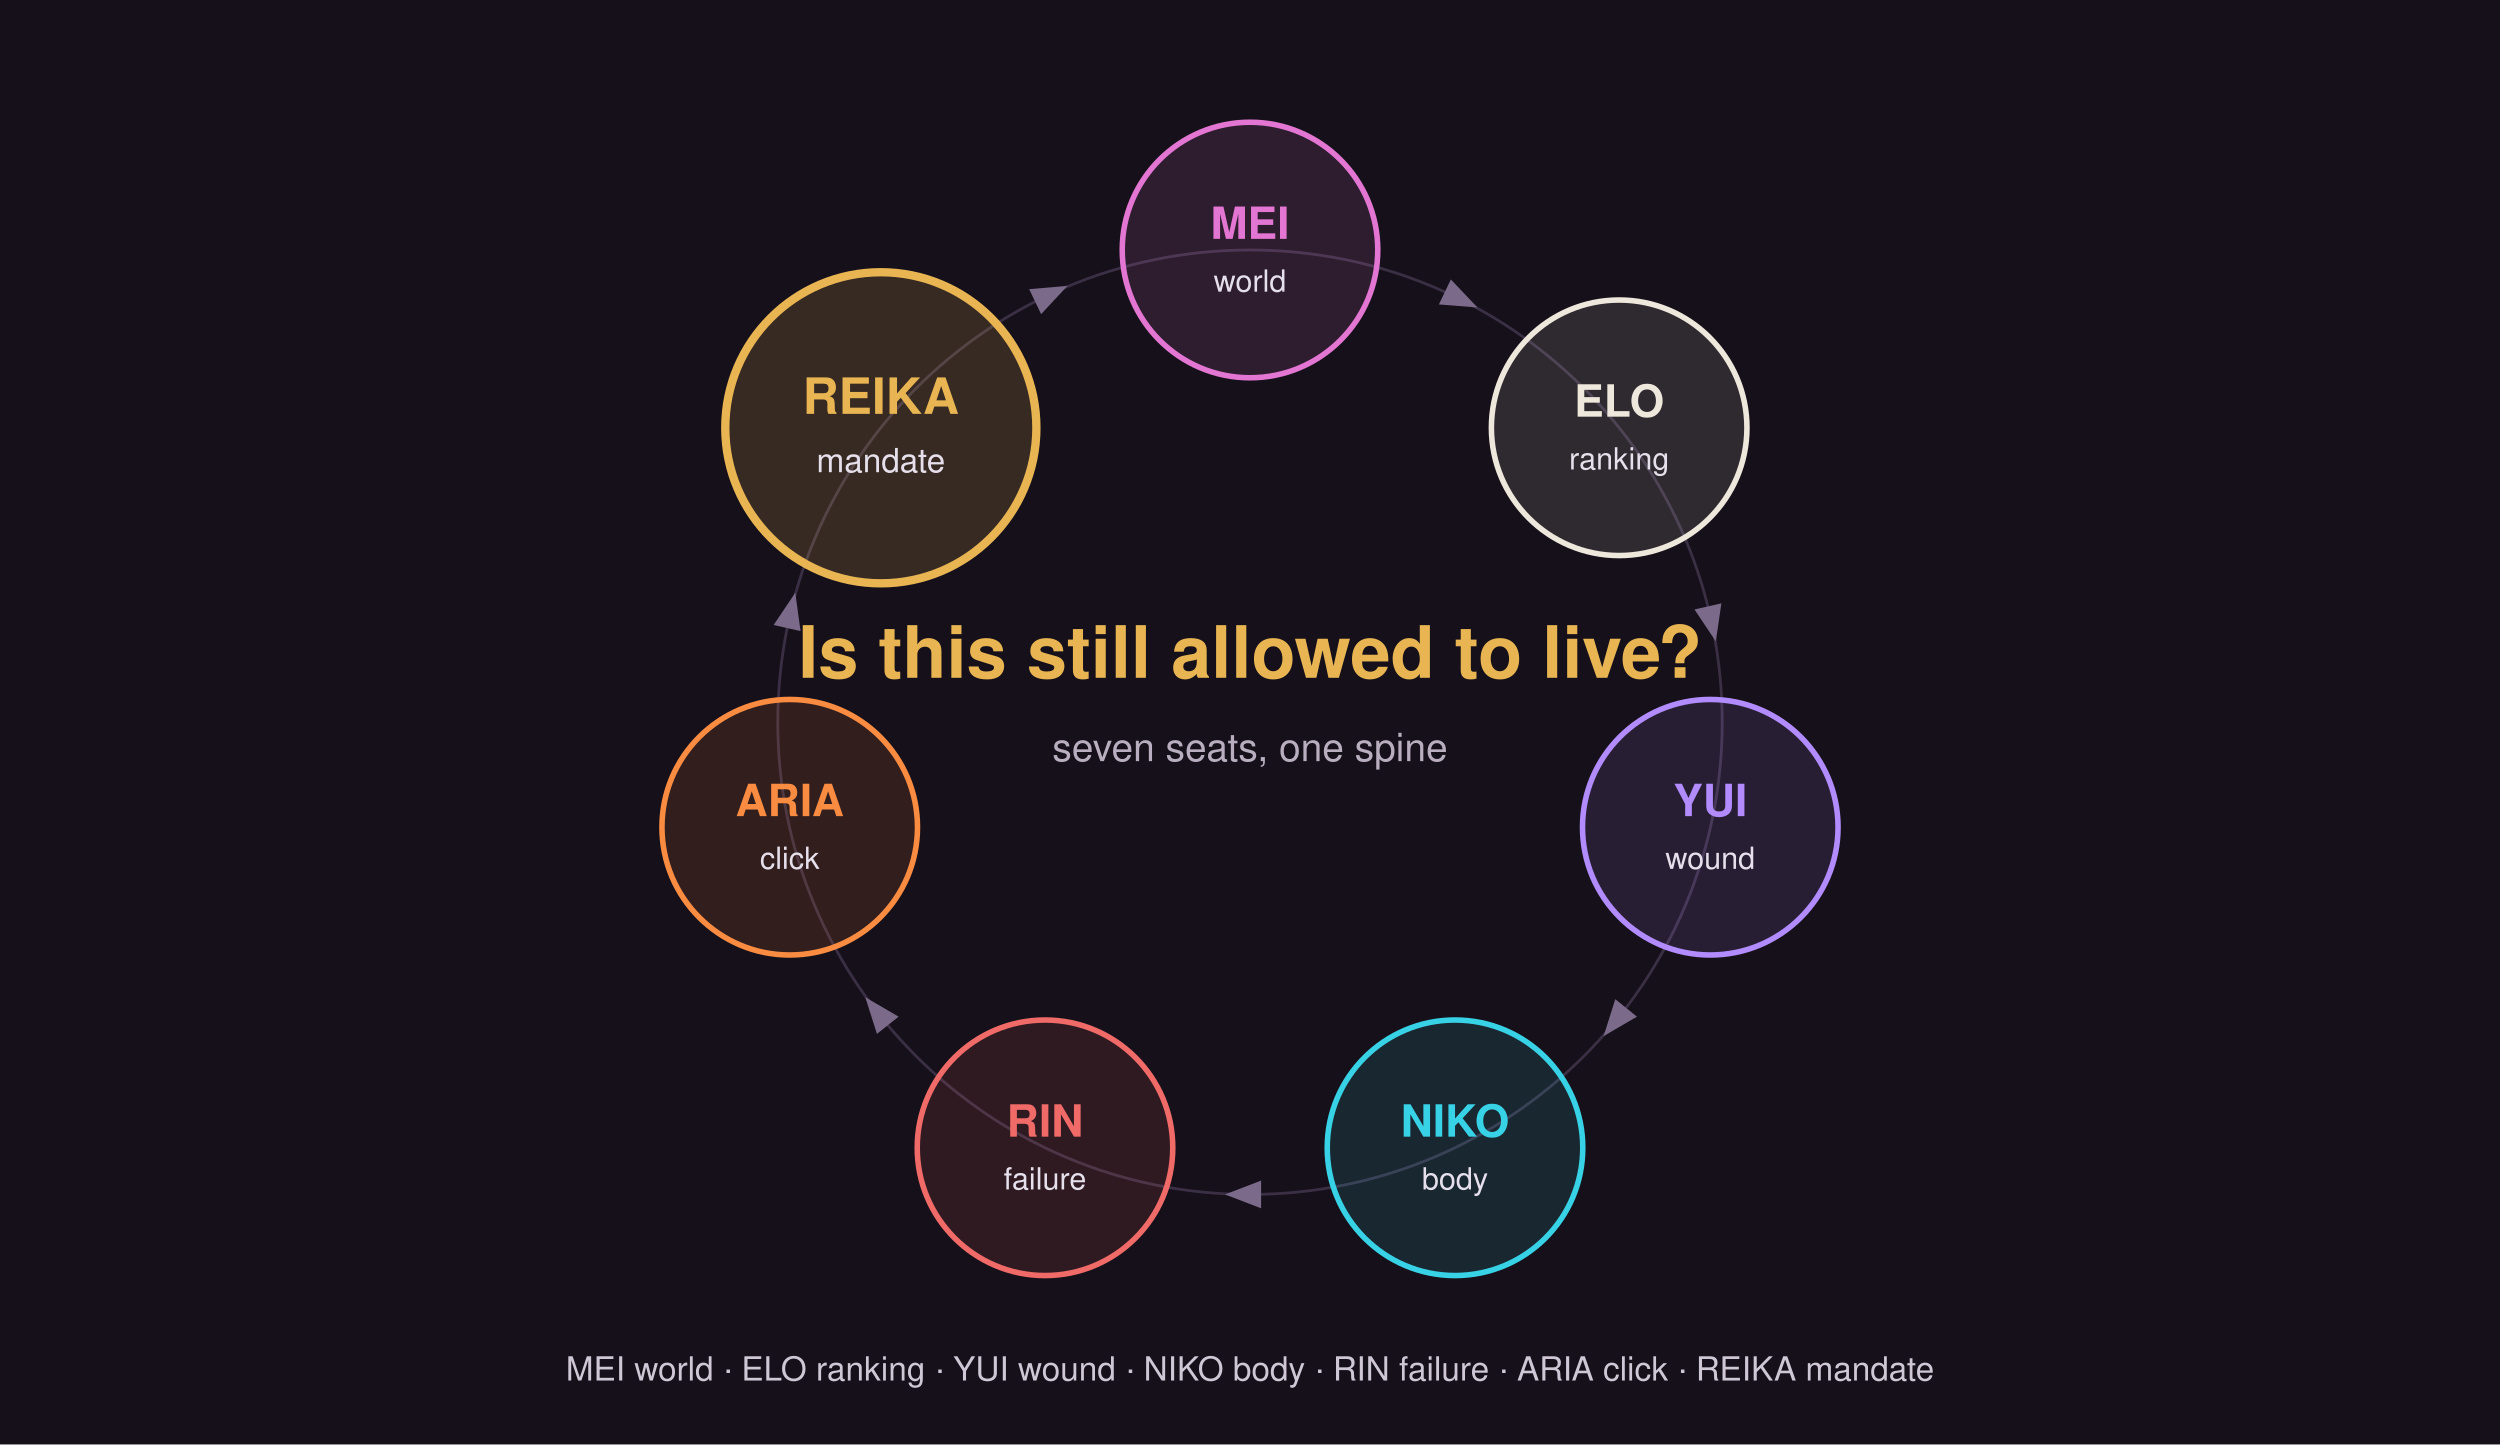
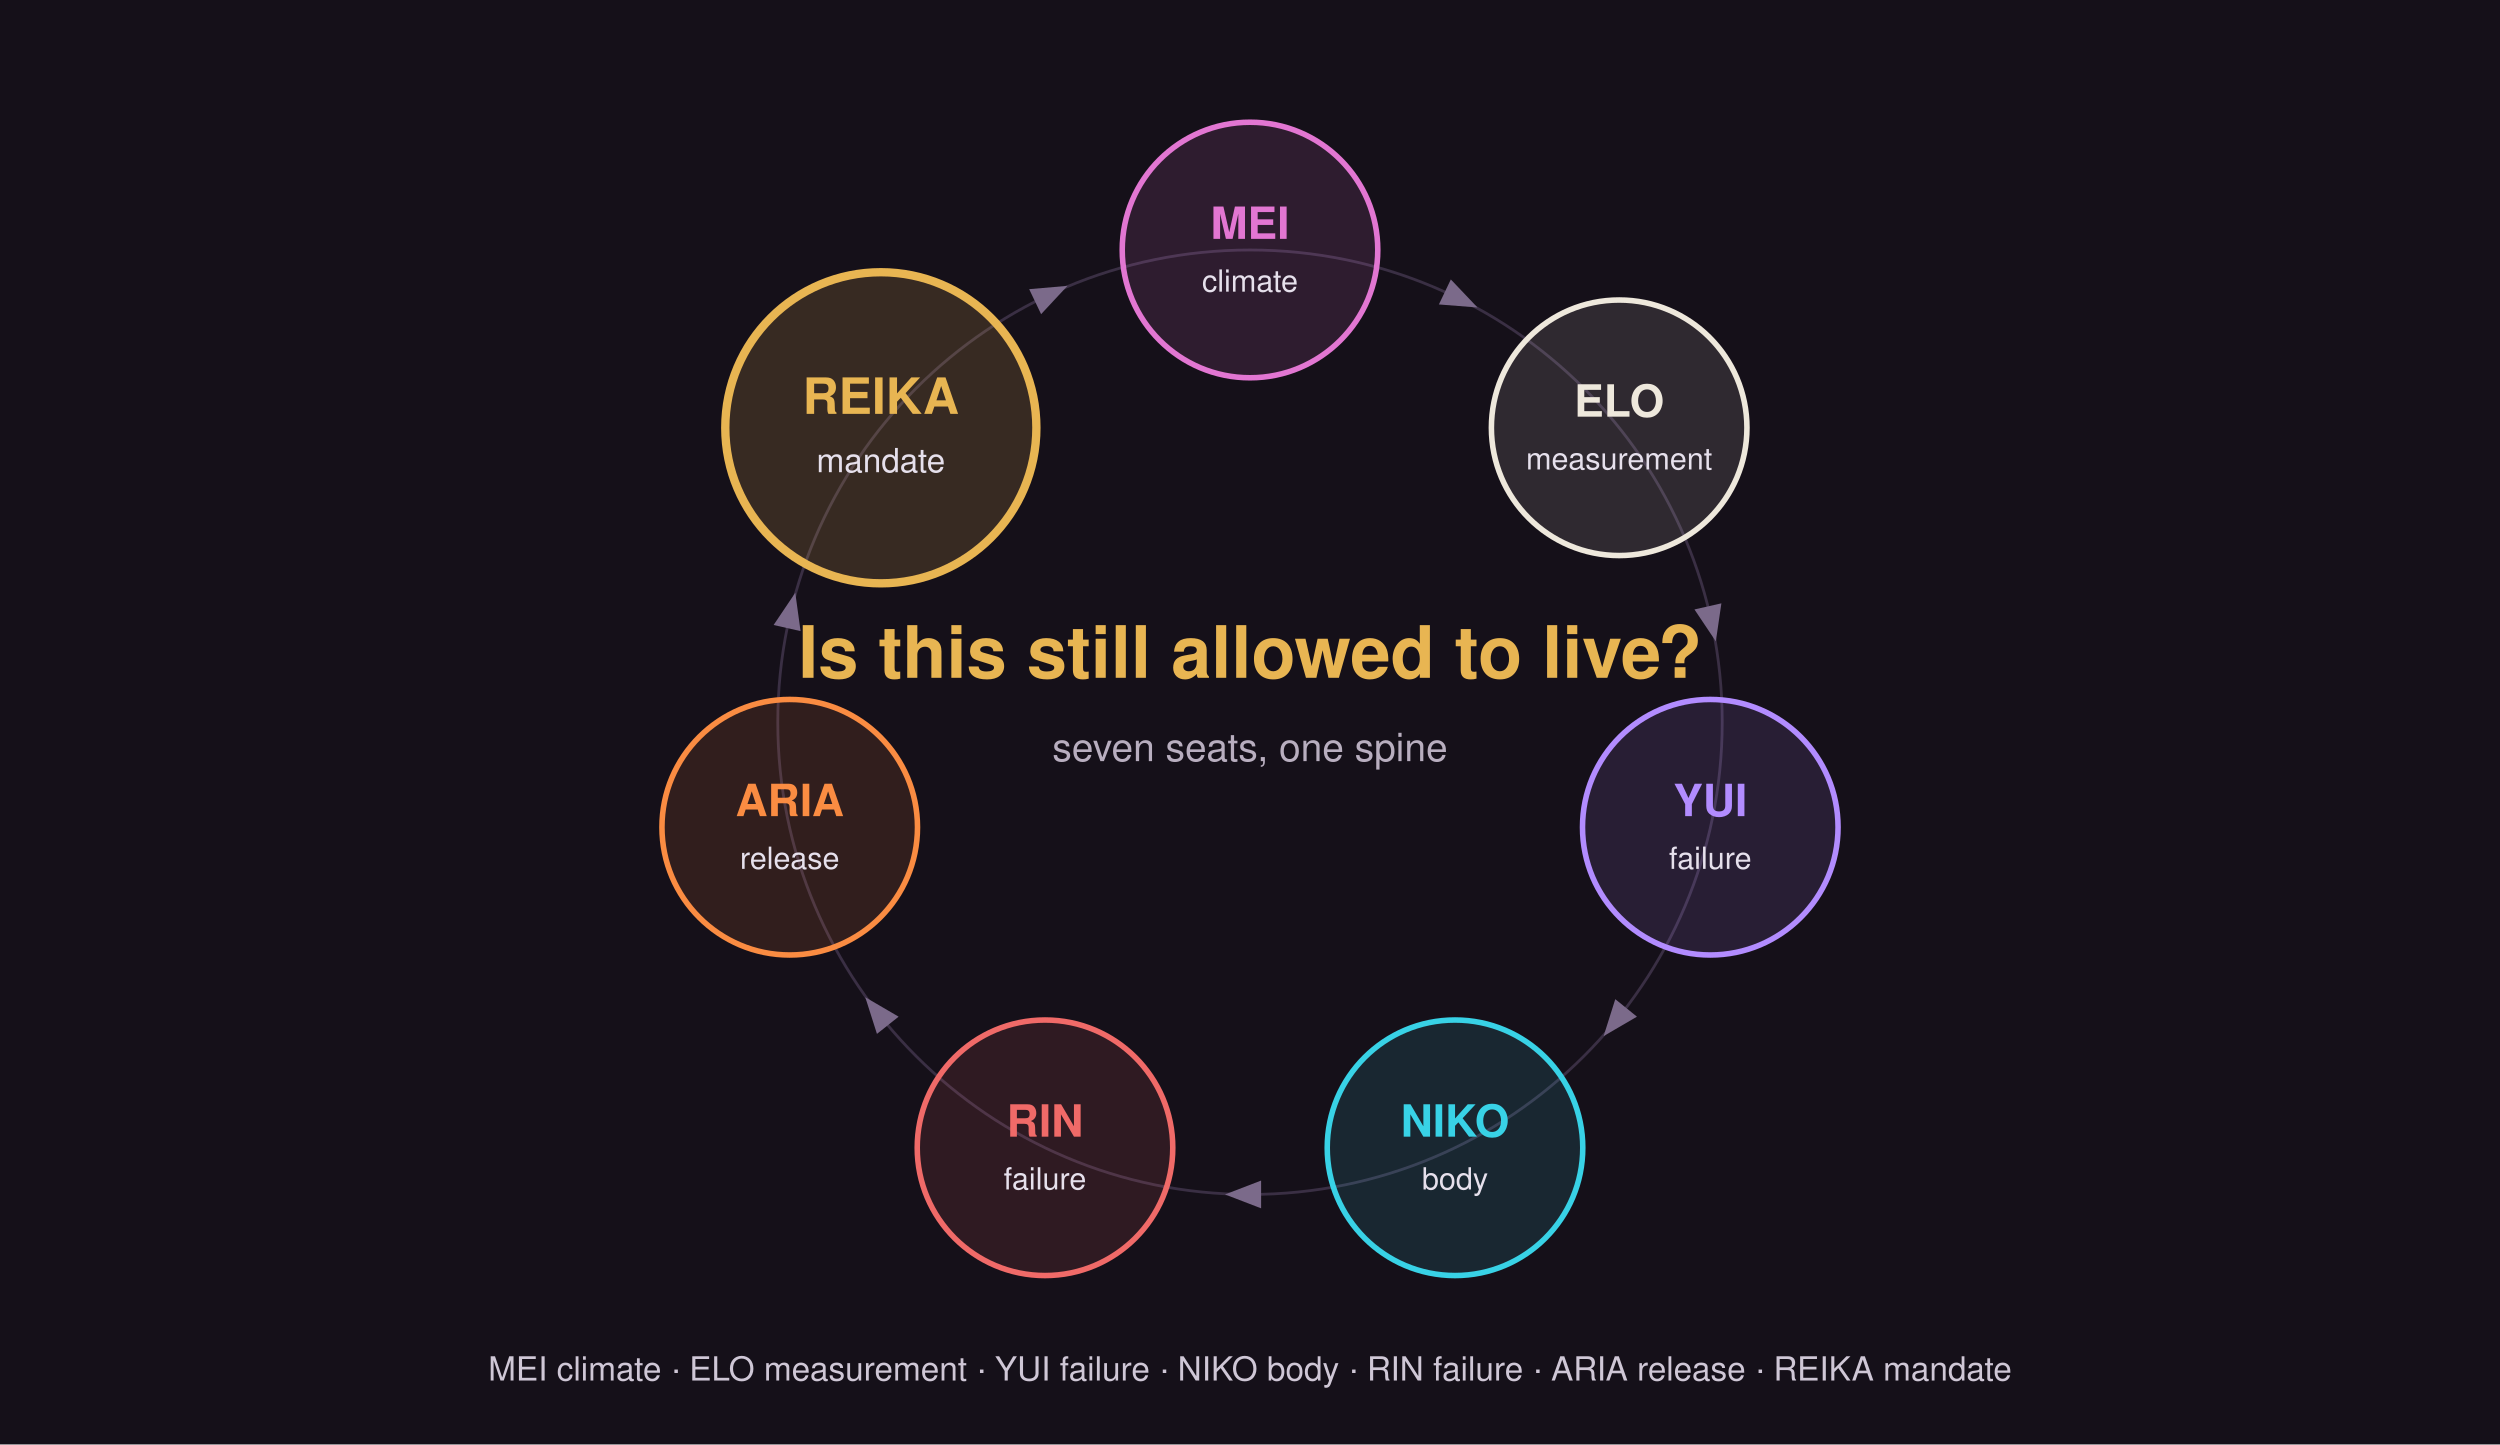
<svg xmlns="http://www.w3.org/2000/svg" viewBox="0 0 900 520" width="900" height="520" role="img" aria-label="The seven-seat design loop: Mei, Elo, Yui, Niko, Rin, Aria, Reika">
  <rect width="900" height="520" fill="#151019" />
  <circle cx="450" cy="260" r="170" fill="none" stroke="#3a2f44" stroke-width="1" />
  <polygon points="531.9,110.7 522.3,100.6 518.0,109.6" fill="#7b6a8a" />
  <polygon points="617.7,230.9 619.7,217.2 610.0,219.4" fill="#7b6a8a" />
  <polygon points="577.3,373.0 589.3,366.0 581.5,359.7" fill="#7b6a8a" />
  <polygon points="441.0,430.0 454.0,435.0 454.0,425.0" fill="#7b6a8a" />
  <polygon points="311.5,359.0 315.7,372.2 323.5,366.0" fill="#7b6a8a" />
  <polygon points="286.3,213.4 278.5,225.0 288.2,227.2" fill="#7b6a8a" />
  <polygon points="384.3,102.9 370.5,104.1 374.8,113.1" fill="#7b6a8a" />
  <text x="450" y="244" text-anchor="middle" font-family="Segoe UI, Helvetica, sans-serif" font-size="26" font-weight="700" fill="#E8B552">Is this still allowed to live?</text>
  <text x="450" y="274" text-anchor="middle" font-family="Segoe UI, Helvetica, sans-serif" font-size="14" fill="#b8aebf">seven seats, one spine</text>
  <circle cx="450" cy="90" r="46" fill="#E276D2" fill-opacity="0.12" stroke="#E276D2" stroke-width="2" />
  <text x="450" y="86" text-anchor="middle" font-family="Segoe UI, Helvetica, sans-serif" font-size="16" font-weight="700" fill="#E276D2">MEI</text>
-   <text x="450" y="105" text-anchor="middle" font-family="Segoe UI, Helvetica, sans-serif" font-size="11" fill="#e6e0ec">world</text>
+   <text x="450" y="105" text-anchor="middle" font-family="Segoe UI, Helvetica, sans-serif" font-size="11" fill="#e6e0ec">climate</text>
  <circle cx="582.9" cy="154" r="46" fill="#EEE8DC" fill-opacity="0.12" stroke="#EEE8DC" stroke-width="2" />
  <text x="582.9" y="150" text-anchor="middle" font-family="Segoe UI, Helvetica, sans-serif" font-size="16" font-weight="700" fill="#EEE8DC">ELO</text>
-   <text x="582.9" y="169" text-anchor="middle" font-family="Segoe UI, Helvetica, sans-serif" font-size="11" fill="#e6e0ec">ranking</text>
+   <text x="582.9" y="169" text-anchor="middle" font-family="Segoe UI, Helvetica, sans-serif" font-size="11" fill="#e6e0ec">measurement</text>
  <circle cx="615.7" cy="297.8" r="46" fill="#B28CFF" fill-opacity="0.12" stroke="#B28CFF" stroke-width="2" />
  <text x="615.7" y="293.8" text-anchor="middle" font-family="Segoe UI, Helvetica, sans-serif" font-size="16" font-weight="700" fill="#B28CFF">YUI</text>
-   <text x="615.7" y="312.8" text-anchor="middle" font-family="Segoe UI, Helvetica, sans-serif" font-size="11" fill="#e6e0ec">wound</text>
+   <text x="615.7" y="312.8" text-anchor="middle" font-family="Segoe UI, Helvetica, sans-serif" font-size="11" fill="#e6e0ec">failure</text>
  <circle cx="523.8" cy="413.2" r="46" fill="#38D2E6" fill-opacity="0.12" stroke="#38D2E6" stroke-width="2" />
  <text x="523.8" y="409.2" text-anchor="middle" font-family="Segoe UI, Helvetica, sans-serif" font-size="16" font-weight="700" fill="#38D2E6">NIKO</text>
  <text x="523.8" y="428.2" text-anchor="middle" font-family="Segoe UI, Helvetica, sans-serif" font-size="11" fill="#e6e0ec">body</text>
  <circle cx="376.2" cy="413.2" r="46" fill="#F06A68" fill-opacity="0.12" stroke="#F06A68" stroke-width="2" />
  <text x="376.2" y="409.2" text-anchor="middle" font-family="Segoe UI, Helvetica, sans-serif" font-size="16" font-weight="700" fill="#F06A68">RIN</text>
  <text x="376.2" y="428.2" text-anchor="middle" font-family="Segoe UI, Helvetica, sans-serif" font-size="11" fill="#e6e0ec">failure</text>
  <circle cx="284.3" cy="297.8" r="46" fill="#FA8C42" fill-opacity="0.12" stroke="#FA8C42" stroke-width="2" />
  <text x="284.3" y="293.8" text-anchor="middle" font-family="Segoe UI, Helvetica, sans-serif" font-size="16" font-weight="700" fill="#FA8C42">ARIA</text>
-   <text x="284.3" y="312.8" text-anchor="middle" font-family="Segoe UI, Helvetica, sans-serif" font-size="11" fill="#e6e0ec">click</text>
+   <text x="284.3" y="312.8" text-anchor="middle" font-family="Segoe UI, Helvetica, sans-serif" font-size="11" fill="#e6e0ec">release</text>
  <circle cx="317.1" cy="154" r="56" fill="#E8B552" fill-opacity="0.16" stroke="#E8B552" stroke-width="3" />
  <text x="317.1" y="149" text-anchor="middle" font-family="Segoe UI, Helvetica, sans-serif" font-size="18" font-weight="700" fill="#E8B552">REIKA</text>
  <text x="317.1" y="170" text-anchor="middle" font-family="Segoe UI, Helvetica, sans-serif" font-size="12" fill="#e6e0ec">mandate</text>
-   <text x="450" y="497" text-anchor="middle" font-family="Segoe UI, Helvetica, sans-serif" font-size="12" fill="#cfc7d6">MEI world · ELO ranking · YUI wound · NIKO body · RIN failure · ARIA click · REIKA mandate</text>
+   <text x="450" y="497" text-anchor="middle" font-family="Segoe UI, Helvetica, sans-serif" font-size="12" fill="#cfc7d6">MEI climate · ELO measurement · YUI failure · NIKO body · RIN failure · ARIA release · REIKA mandate</text>
</svg>
